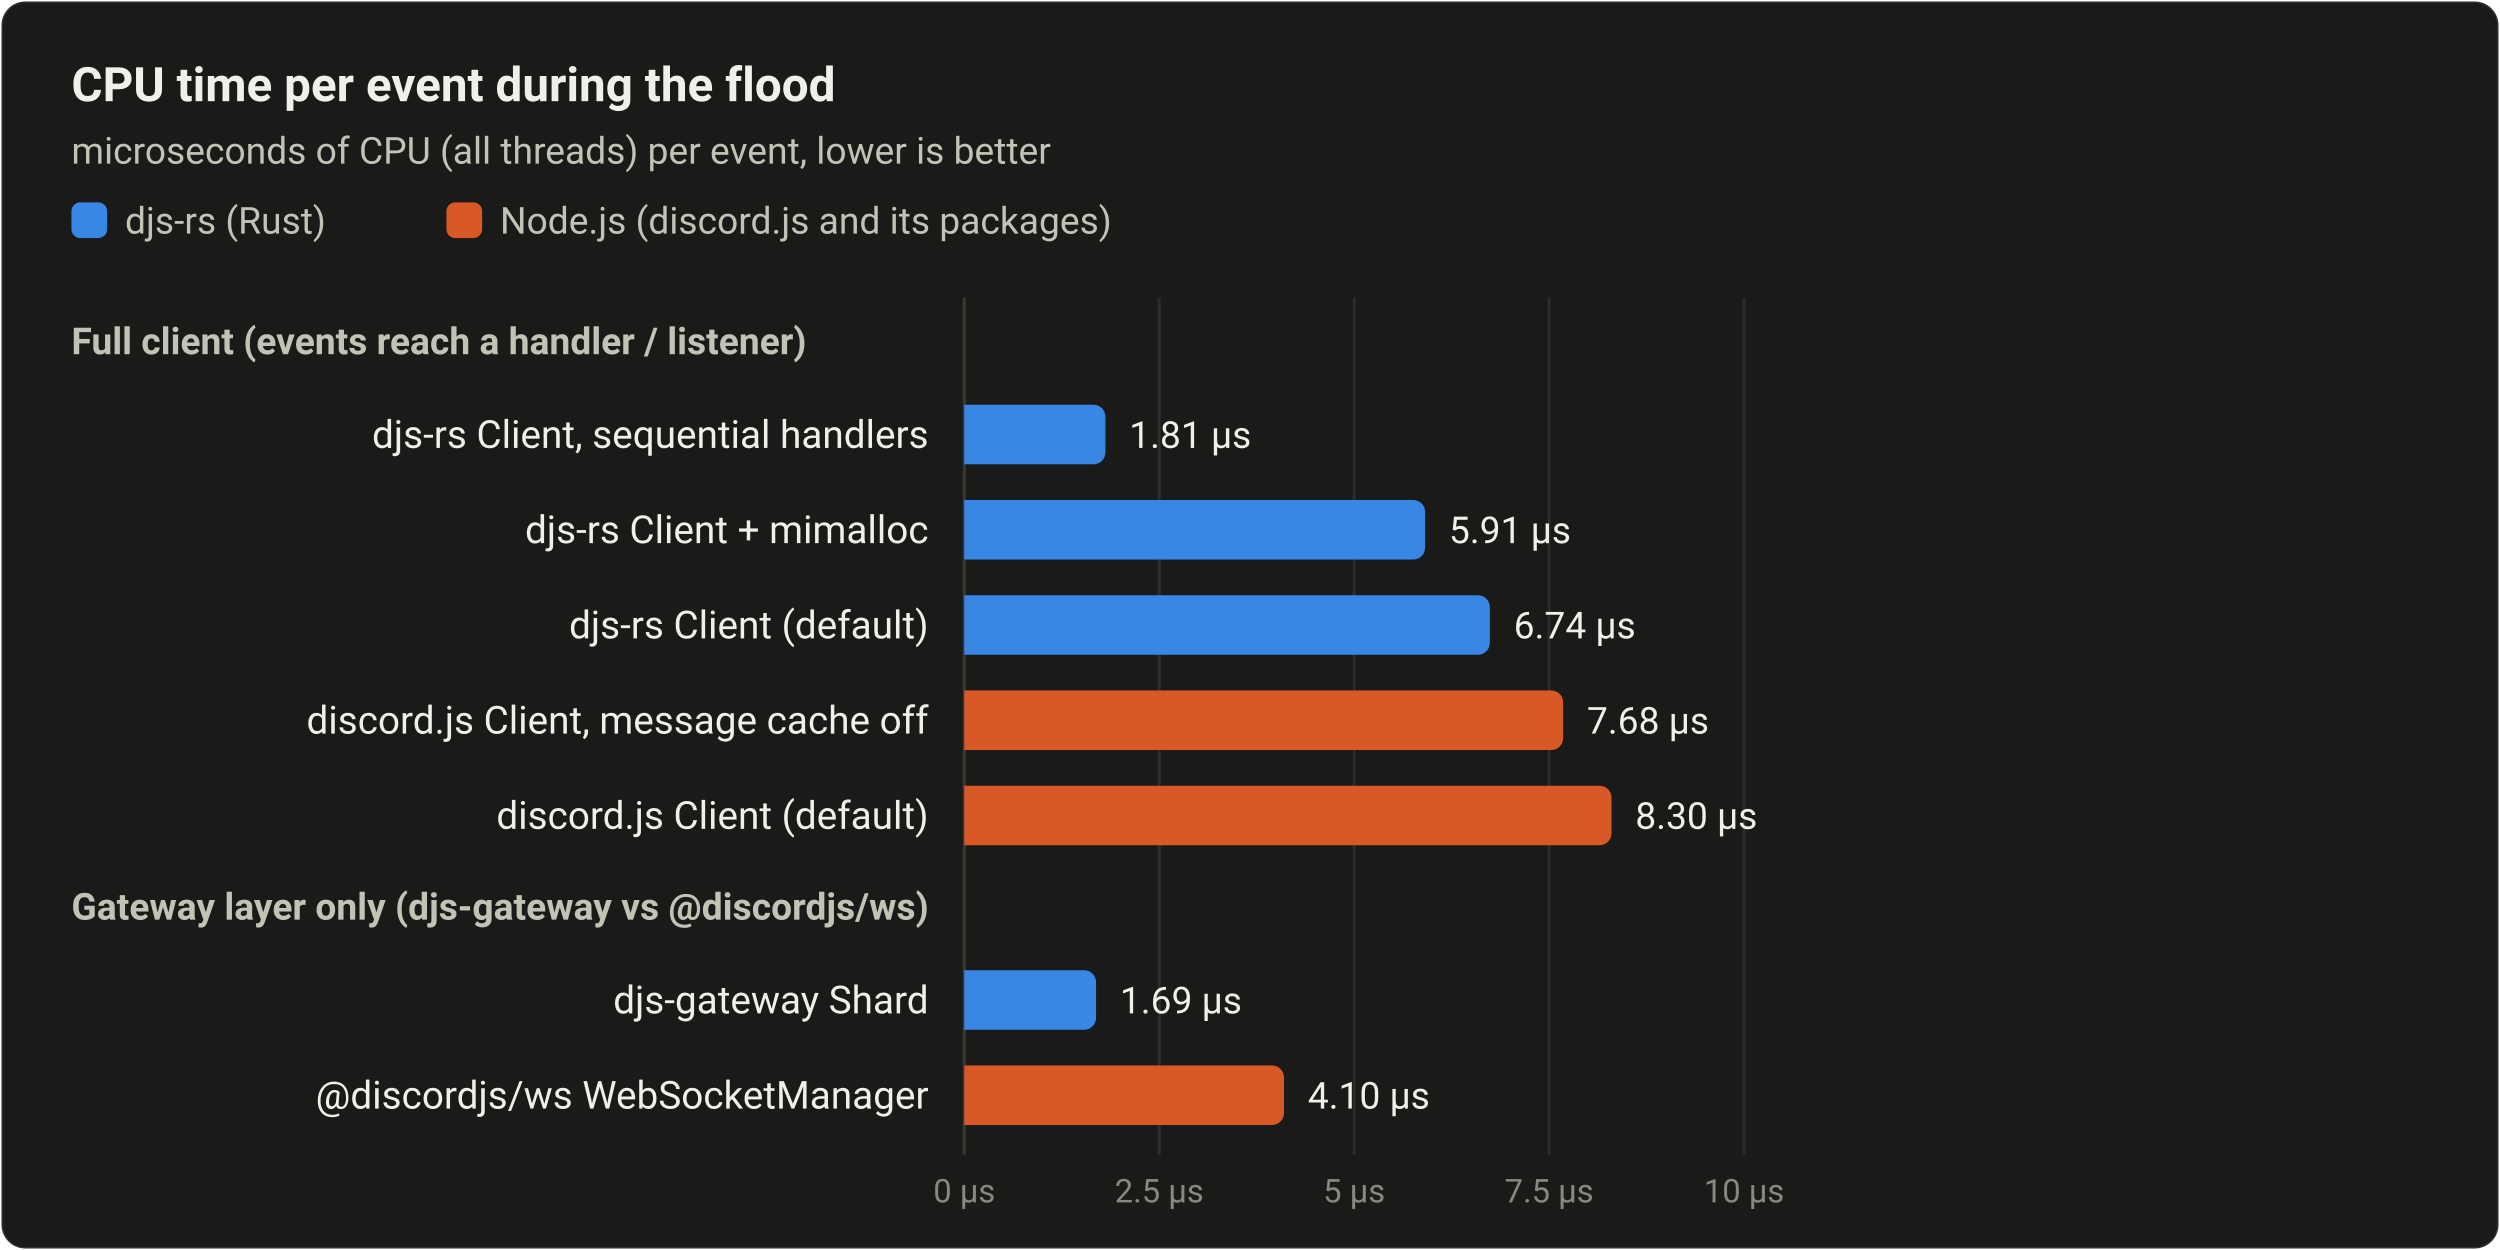
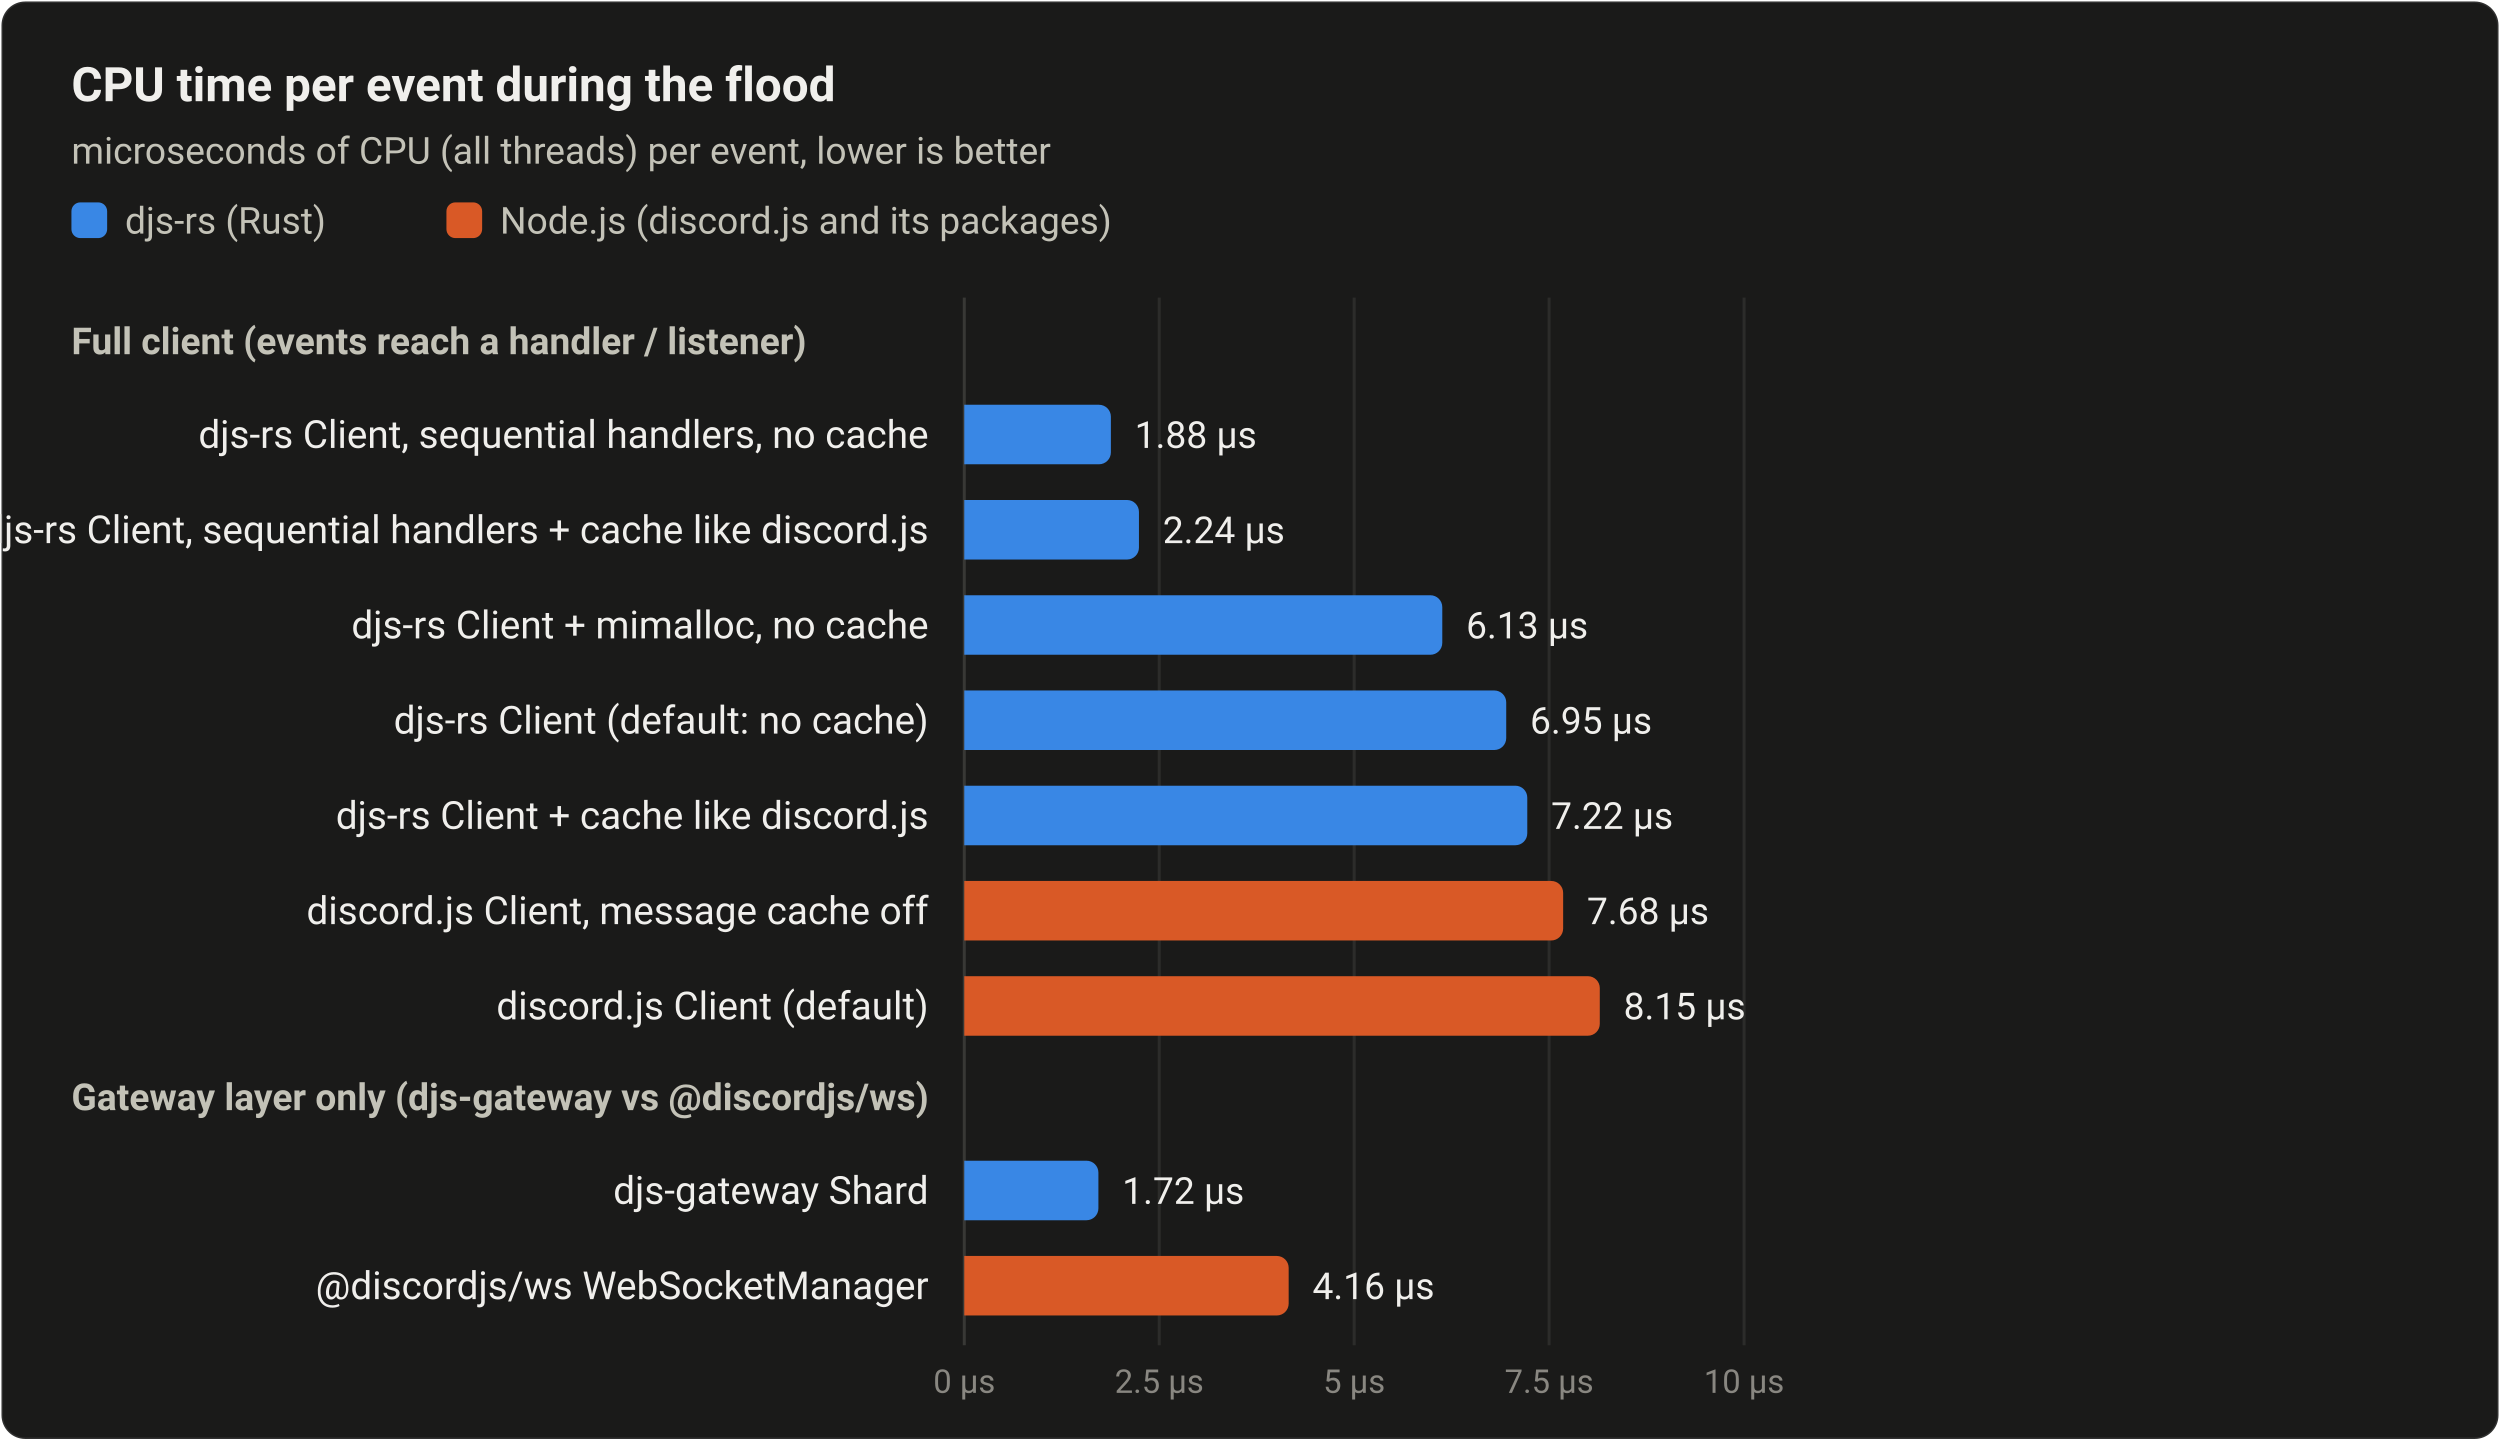
- <svg xmlns="http://www.w3.org/2000/svg" width="840" height="420" viewBox="0 0 840 420" role="img" aria-labelledby="title desc" font-family="system-ui, -apple-system, &quot;Segoe UI&quot;, Roboto, sans-serif">
-   <rect x="0.5" y="0.5" width="839" height="419" rx="8" fill="#1a1a19" stroke="rgba(255,255,255,0.10)" />
+ <svg xmlns="http://www.w3.org/2000/svg" width="840" height="484" viewBox="0 0 840 484" role="img" aria-labelledby="title desc" font-family="system-ui, -apple-system, &quot;Segoe UI&quot;, Roboto, sans-serif">
+   <rect x="0.5" y="0.5" width="839" height="483" rx="8" fill="#1a1a19" stroke="rgba(255,255,255,0.10)" />
  <text x="24" y="34" font-size="16" font-weight="600" fill="#f0efec">CPU time per event during the flood</text>
  <text x="24" y="55" font-size="12.5" fill="#c3c2b7">microseconds of CPU (all threads) per event, lower is better</text>
  <rect x="24" y="68" width="12" height="12" rx="3" fill="#3987e5" />
  <text x="42" y="78.5" font-size="12.5" fill="#c3c2b7">djs-rs (Rust)</text>
  <rect x="150" y="68" width="12" height="12" rx="3" fill="#d95926" />
  <text x="168" y="78.5" font-size="12.5" fill="#c3c2b7">Node.js (discord.js and its packages)</text>
-   <line x1="324" y1="100" x2="324" y2="388" stroke="#383835" stroke-width="1" />
-   <text x="324" y="404" font-size="11" text-anchor="middle" fill="#898781" style="font-variant-numeric: tabular-nums">0 µs</text>
-   <line x1="389.5" y1="100" x2="389.5" y2="388" stroke="#2c2c2a" stroke-width="1" />
-   <text x="389.5" y="404" font-size="11" text-anchor="middle" fill="#898781" style="font-variant-numeric: tabular-nums">2.5 µs</text>
-   <line x1="455" y1="100" x2="455" y2="388" stroke="#2c2c2a" stroke-width="1" />
-   <text x="455" y="404" font-size="11" text-anchor="middle" fill="#898781" style="font-variant-numeric: tabular-nums">5 µs</text>
-   <line x1="520.5" y1="100" x2="520.5" y2="388" stroke="#2c2c2a" stroke-width="1" />
-   <text x="520.5" y="404" font-size="11" text-anchor="middle" fill="#898781" style="font-variant-numeric: tabular-nums">7.5 µs</text>
-   <line x1="586" y1="100" x2="586" y2="388" stroke="#2c2c2a" stroke-width="1" />
-   <text x="586" y="404" font-size="11" text-anchor="middle" fill="#898781" style="font-variant-numeric: tabular-nums">10 µs</text>
+   <line x1="324" y1="100" x2="324" y2="452" stroke="#383835" stroke-width="1" />
+   <text x="324" y="468" font-size="11" text-anchor="middle" fill="#898781" style="font-variant-numeric: tabular-nums">0 µs</text>
+   <line x1="389.5" y1="100" x2="389.5" y2="452" stroke="#2c2c2a" stroke-width="1" />
+   <text x="389.5" y="468" font-size="11" text-anchor="middle" fill="#898781" style="font-variant-numeric: tabular-nums">2.5 µs</text>
+   <line x1="455" y1="100" x2="455" y2="452" stroke="#2c2c2a" stroke-width="1" />
+   <text x="455" y="468" font-size="11" text-anchor="middle" fill="#898781" style="font-variant-numeric: tabular-nums">5 µs</text>
+   <line x1="520.5" y1="100" x2="520.5" y2="452" stroke="#2c2c2a" stroke-width="1" />
+   <text x="520.5" y="468" font-size="11" text-anchor="middle" fill="#898781" style="font-variant-numeric: tabular-nums">7.5 µs</text>
+   <line x1="586" y1="100" x2="586" y2="452" stroke="#2c2c2a" stroke-width="1" />
+   <text x="586" y="468" font-size="11" text-anchor="middle" fill="#898781" style="font-variant-numeric: tabular-nums">10 µs</text>
  <text x="24" y="119" font-size="12.5" font-weight="600" fill="#c3c2b7">Full client (events reach a handler / listener)</text>
-   <text x="312" y="150.5" font-size="13" text-anchor="end" fill="#f0efec">djs-rs Client, sequential handlers</text>
-   <path d="M324,136H367.422A4,4 0 0 1 371.422,140V152A4,4 0 0 1 367.422,156H324Z" fill="#3987e5" />
-   <text x="379.422" y="150.5" font-size="12.5" fill="#f0efec" style="font-variant-numeric: tabular-nums">1.81 µs</text>
-   <text x="312" y="182.5" font-size="13" text-anchor="end" fill="#f0efec">djs-rs Client + mimalloc</text>
-   <path d="M324,168H474.842A4,4 0 0 1 478.842,172V184A4,4 0 0 1 474.842,188H324Z" fill="#3987e5" />
-   <text x="486.842" y="182.5" font-size="12.5" fill="#f0efec" style="font-variant-numeric: tabular-nums">5.91 µs</text>
-   <text x="312" y="214.5" font-size="13" text-anchor="end" fill="#f0efec">djs-rs Client (default)</text>
-   <path d="M324,200H496.588A4,4 0 0 1 500.588,204V216A4,4 0 0 1 496.588,220H324Z" fill="#3987e5" />
-   <text x="508.588" y="214.5" font-size="12.5" fill="#f0efec" style="font-variant-numeric: tabular-nums">6.74 µs</text>
-   <text x="312" y="246.5" font-size="13" text-anchor="end" fill="#f0efec">discord.js Client, message cache off</text>
-   <path d="M324,232H521.216A4,4 0 0 1 525.216,236V248A4,4 0 0 1 521.216,252H324Z" fill="#d95926" />
-   <text x="533.216" y="246.5" font-size="12.5" fill="#f0efec" style="font-variant-numeric: tabular-nums">7.68 µs</text>
-   <text x="312" y="278.5" font-size="13" text-anchor="end" fill="#f0efec">discord.js Client (default)</text>
-   <path d="M324,264H537.46A4,4 0 0 1 541.46,268V280A4,4 0 0 1 537.46,284H324Z" fill="#d95926" />
-   <text x="549.46" y="278.5" font-size="12.5" fill="#f0efec" style="font-variant-numeric: tabular-nums">8.30 µs</text>
-   <text x="24" y="309" font-size="12.5" font-weight="600" fill="#c3c2b7">Gateway layer only (djs-gateway vs @discordjs/ws)</text>
-   <text x="312" y="340.5" font-size="13" text-anchor="end" fill="#f0efec">djs-gateway Shard</text>
-   <path d="M324,326H364.278A4,4 0 0 1 368.278,330V342A4,4 0 0 1 364.278,346H324Z" fill="#3987e5" />
-   <text x="376.278" y="340.5" font-size="12.5" fill="#f0efec" style="font-variant-numeric: tabular-nums">1.69 µs</text>
-   <text x="312" y="372.5" font-size="13" text-anchor="end" fill="#f0efec">@discordjs/ws WebSocketManager</text>
-   <path d="M324,358H427.42A4,4 0 0 1 431.42,362V374A4,4 0 0 1 427.42,378H324Z" fill="#d95926" />
-   <text x="439.42" y="372.5" font-size="12.5" fill="#f0efec" style="font-variant-numeric: tabular-nums">4.10 µs</text>
+   <text x="312" y="150.5" font-size="13" text-anchor="end" fill="#f0efec">djs-rs Client, sequential handlers, no cache</text>
+   <path d="M324,136H369.256A4,4 0 0 1 373.256,140V152A4,4 0 0 1 369.256,156H324Z" fill="#3987e5" />
+   <text x="381.256" y="150.5" font-size="12.5" fill="#f0efec" style="font-variant-numeric: tabular-nums">1.88 µs</text>
+   <text x="312" y="182.5" font-size="13" text-anchor="end" fill="#f0efec">djs-rs Client, sequential handlers + cache like discord.js</text>
+   <path d="M324,168H378.688A4,4 0 0 1 382.688,172V184A4,4 0 0 1 378.688,188H324Z" fill="#3987e5" />
+   <text x="390.688" y="182.5" font-size="12.5" fill="#f0efec" style="font-variant-numeric: tabular-nums">2.24 µs</text>
+   <text x="312" y="214.5" font-size="13" text-anchor="end" fill="#f0efec">djs-rs Client + mimalloc, no cache</text>
+   <path d="M324,200H480.606A4,4 0 0 1 484.606,204V216A4,4 0 0 1 480.606,220H324Z" fill="#3987e5" />
+   <text x="492.606" y="214.5" font-size="12.5" fill="#f0efec" style="font-variant-numeric: tabular-nums">6.13 µs</text>
+   <text x="312" y="246.5" font-size="13" text-anchor="end" fill="#f0efec">djs-rs Client (default: no cache)</text>
+   <path d="M324,232H502.09A4,4 0 0 1 506.09,236V248A4,4 0 0 1 502.09,252H324Z" fill="#3987e5" />
+   <text x="514.09" y="246.5" font-size="12.5" fill="#f0efec" style="font-variant-numeric: tabular-nums">6.95 µs</text>
+   <text x="312" y="278.5" font-size="13" text-anchor="end" fill="#f0efec">djs-rs Client + cache like discord.js</text>
+   <path d="M324,264H509.164A4,4 0 0 1 513.164,268V280A4,4 0 0 1 509.164,284H324Z" fill="#3987e5" />
+   <text x="521.164" y="278.5" font-size="12.5" fill="#f0efec" style="font-variant-numeric: tabular-nums">7.22 µs</text>
+   <text x="312" y="310.5" font-size="13" text-anchor="end" fill="#f0efec">discord.js Client, message cache off</text>
+   <path d="M324,296H521.216A4,4 0 0 1 525.216,300V312A4,4 0 0 1 521.216,316H324Z" fill="#d95926" />
+   <text x="533.216" y="310.5" font-size="12.5" fill="#f0efec" style="font-variant-numeric: tabular-nums">7.68 µs</text>
+   <text x="312" y="342.5" font-size="13" text-anchor="end" fill="#f0efec">discord.js Client (default)</text>
+   <path d="M324,328H533.53A4,4 0 0 1 537.53,332V344A4,4 0 0 1 533.53,348H324Z" fill="#d95926" />
+   <text x="545.53" y="342.5" font-size="12.5" fill="#f0efec" style="font-variant-numeric: tabular-nums">8.15 µs</text>
+   <text x="24" y="373" font-size="12.5" font-weight="600" fill="#c3c2b7">Gateway layer only (djs-gateway vs @discordjs/ws)</text>
+   <text x="312" y="404.5" font-size="13" text-anchor="end" fill="#f0efec">djs-gateway Shard</text>
+   <path d="M324,390H365.064A4,4 0 0 1 369.064,394V406A4,4 0 0 1 365.064,410H324Z" fill="#3987e5" />
+   <text x="377.064" y="404.5" font-size="12.5" fill="#f0efec" style="font-variant-numeric: tabular-nums">1.72 µs</text>
+   <text x="312" y="436.5" font-size="13" text-anchor="end" fill="#f0efec">@discordjs/ws WebSocketManager</text>
+   <path d="M324,422H428.992A4,4 0 0 1 432.992,426V438A4,4 0 0 1 428.992,442H324Z" fill="#d95926" />
+   <text x="440.992" y="436.5" font-size="12.5" fill="#f0efec" style="font-variant-numeric: tabular-nums">4.16 µs</text>
</svg>
